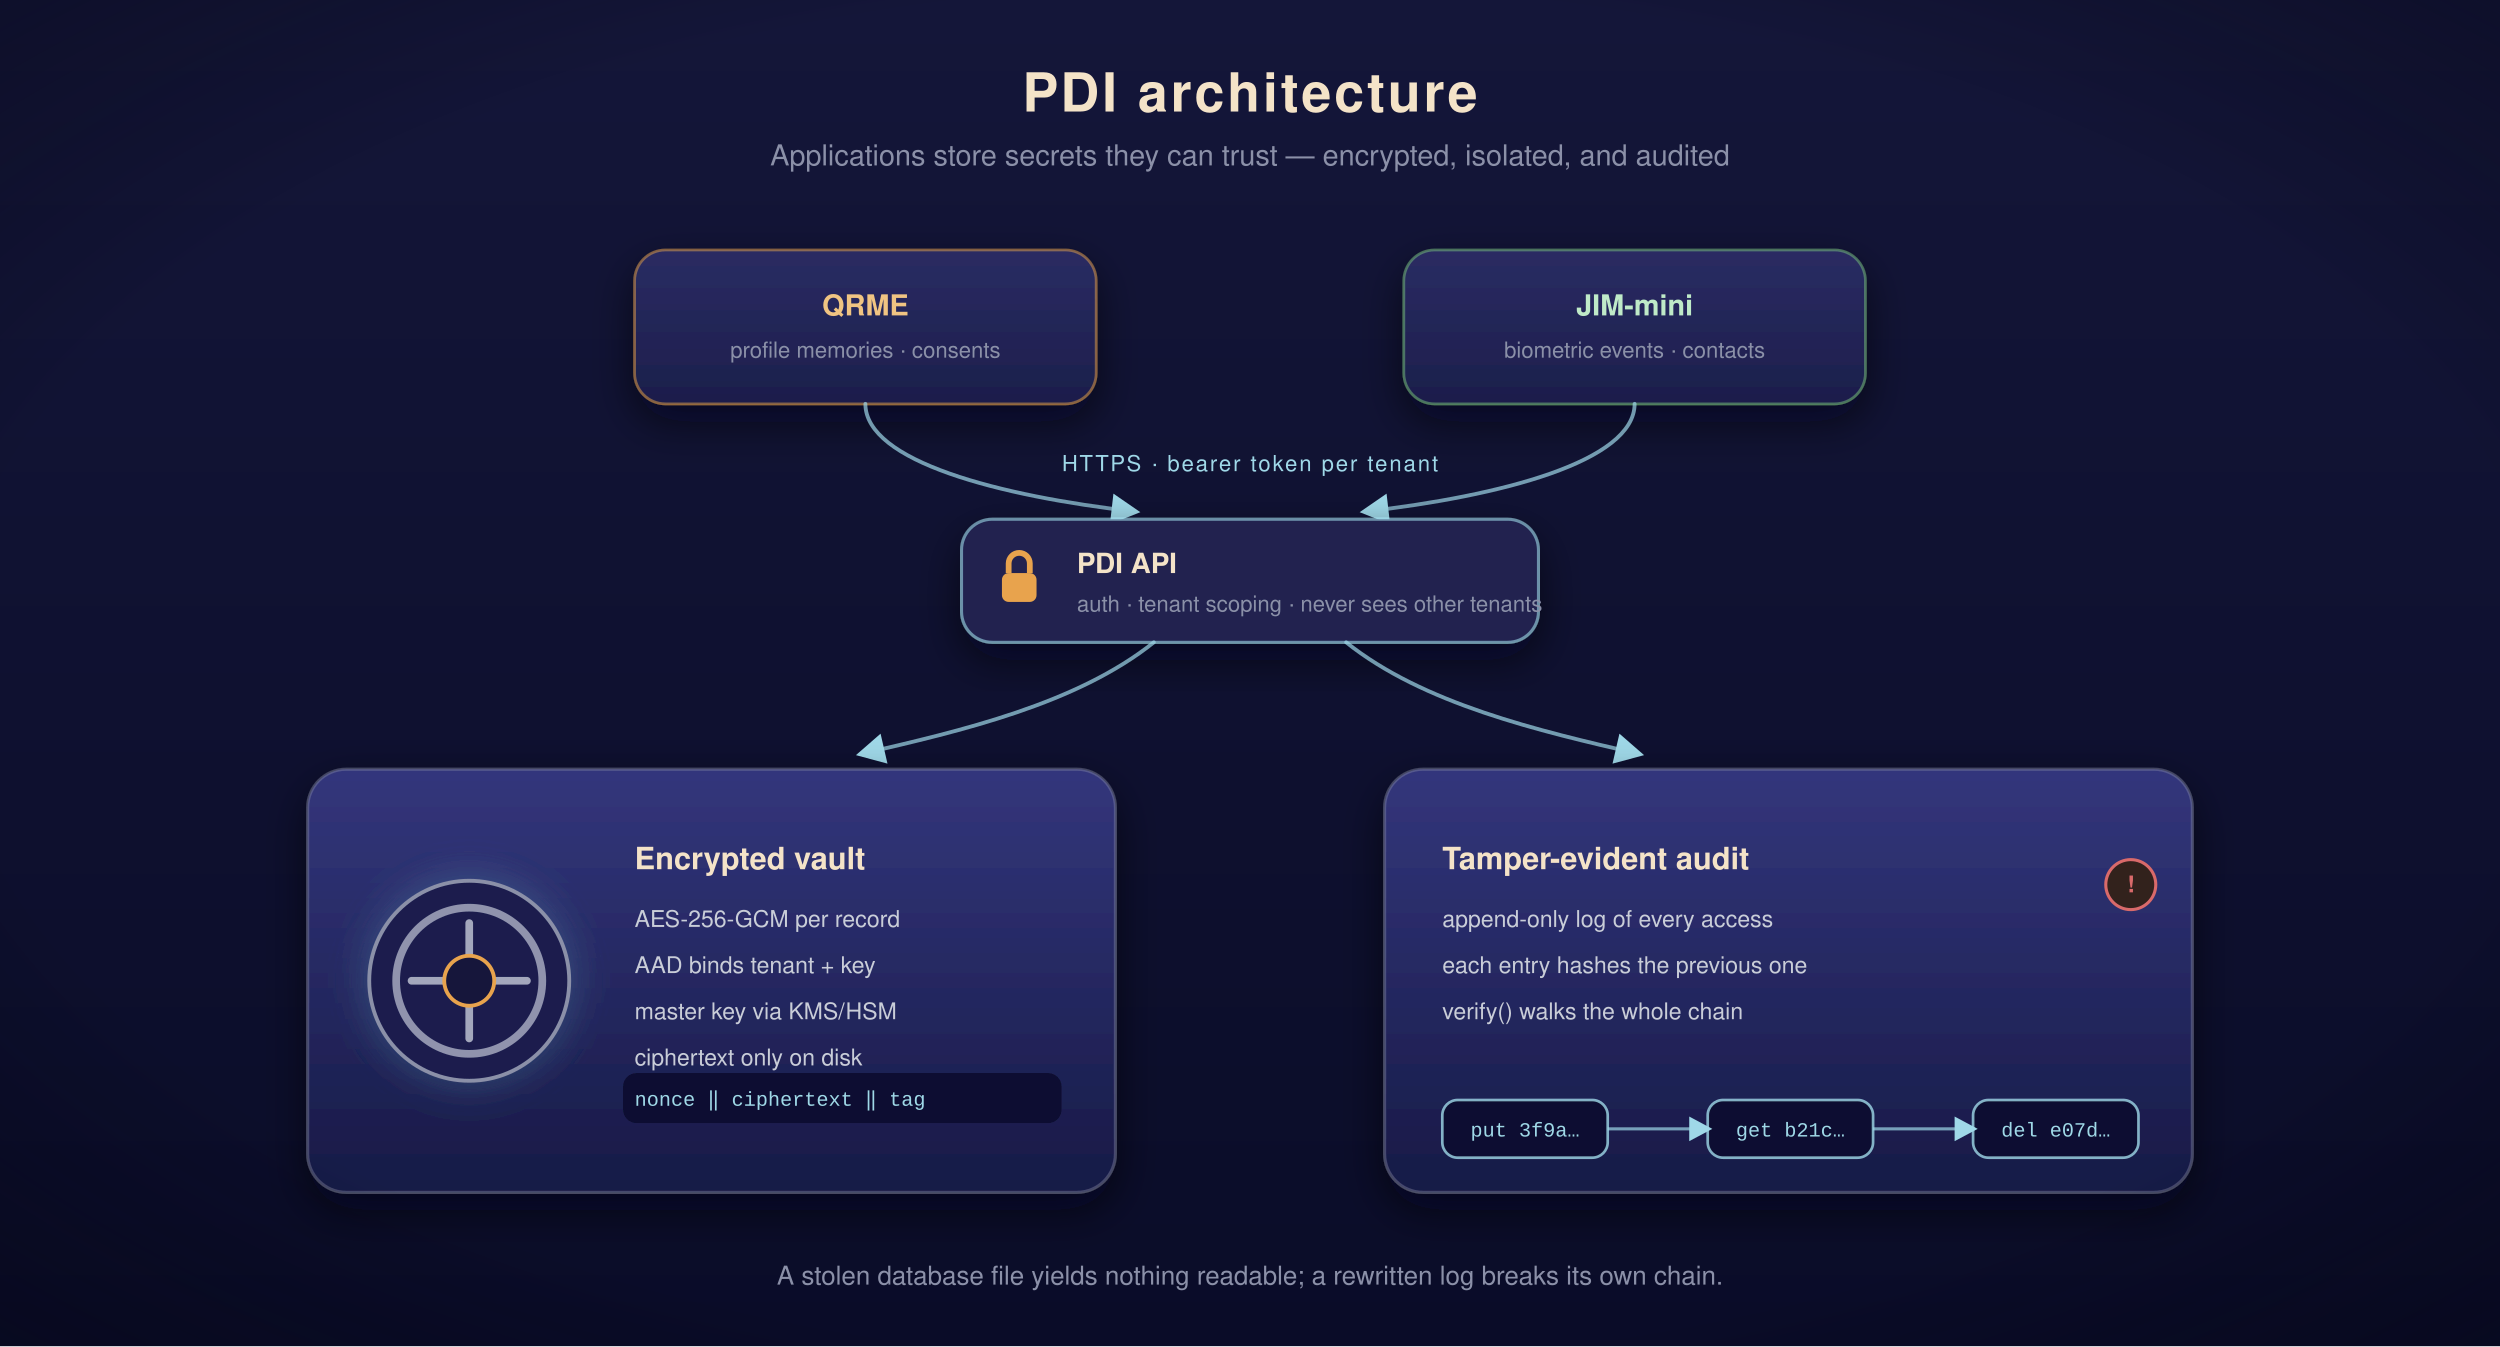
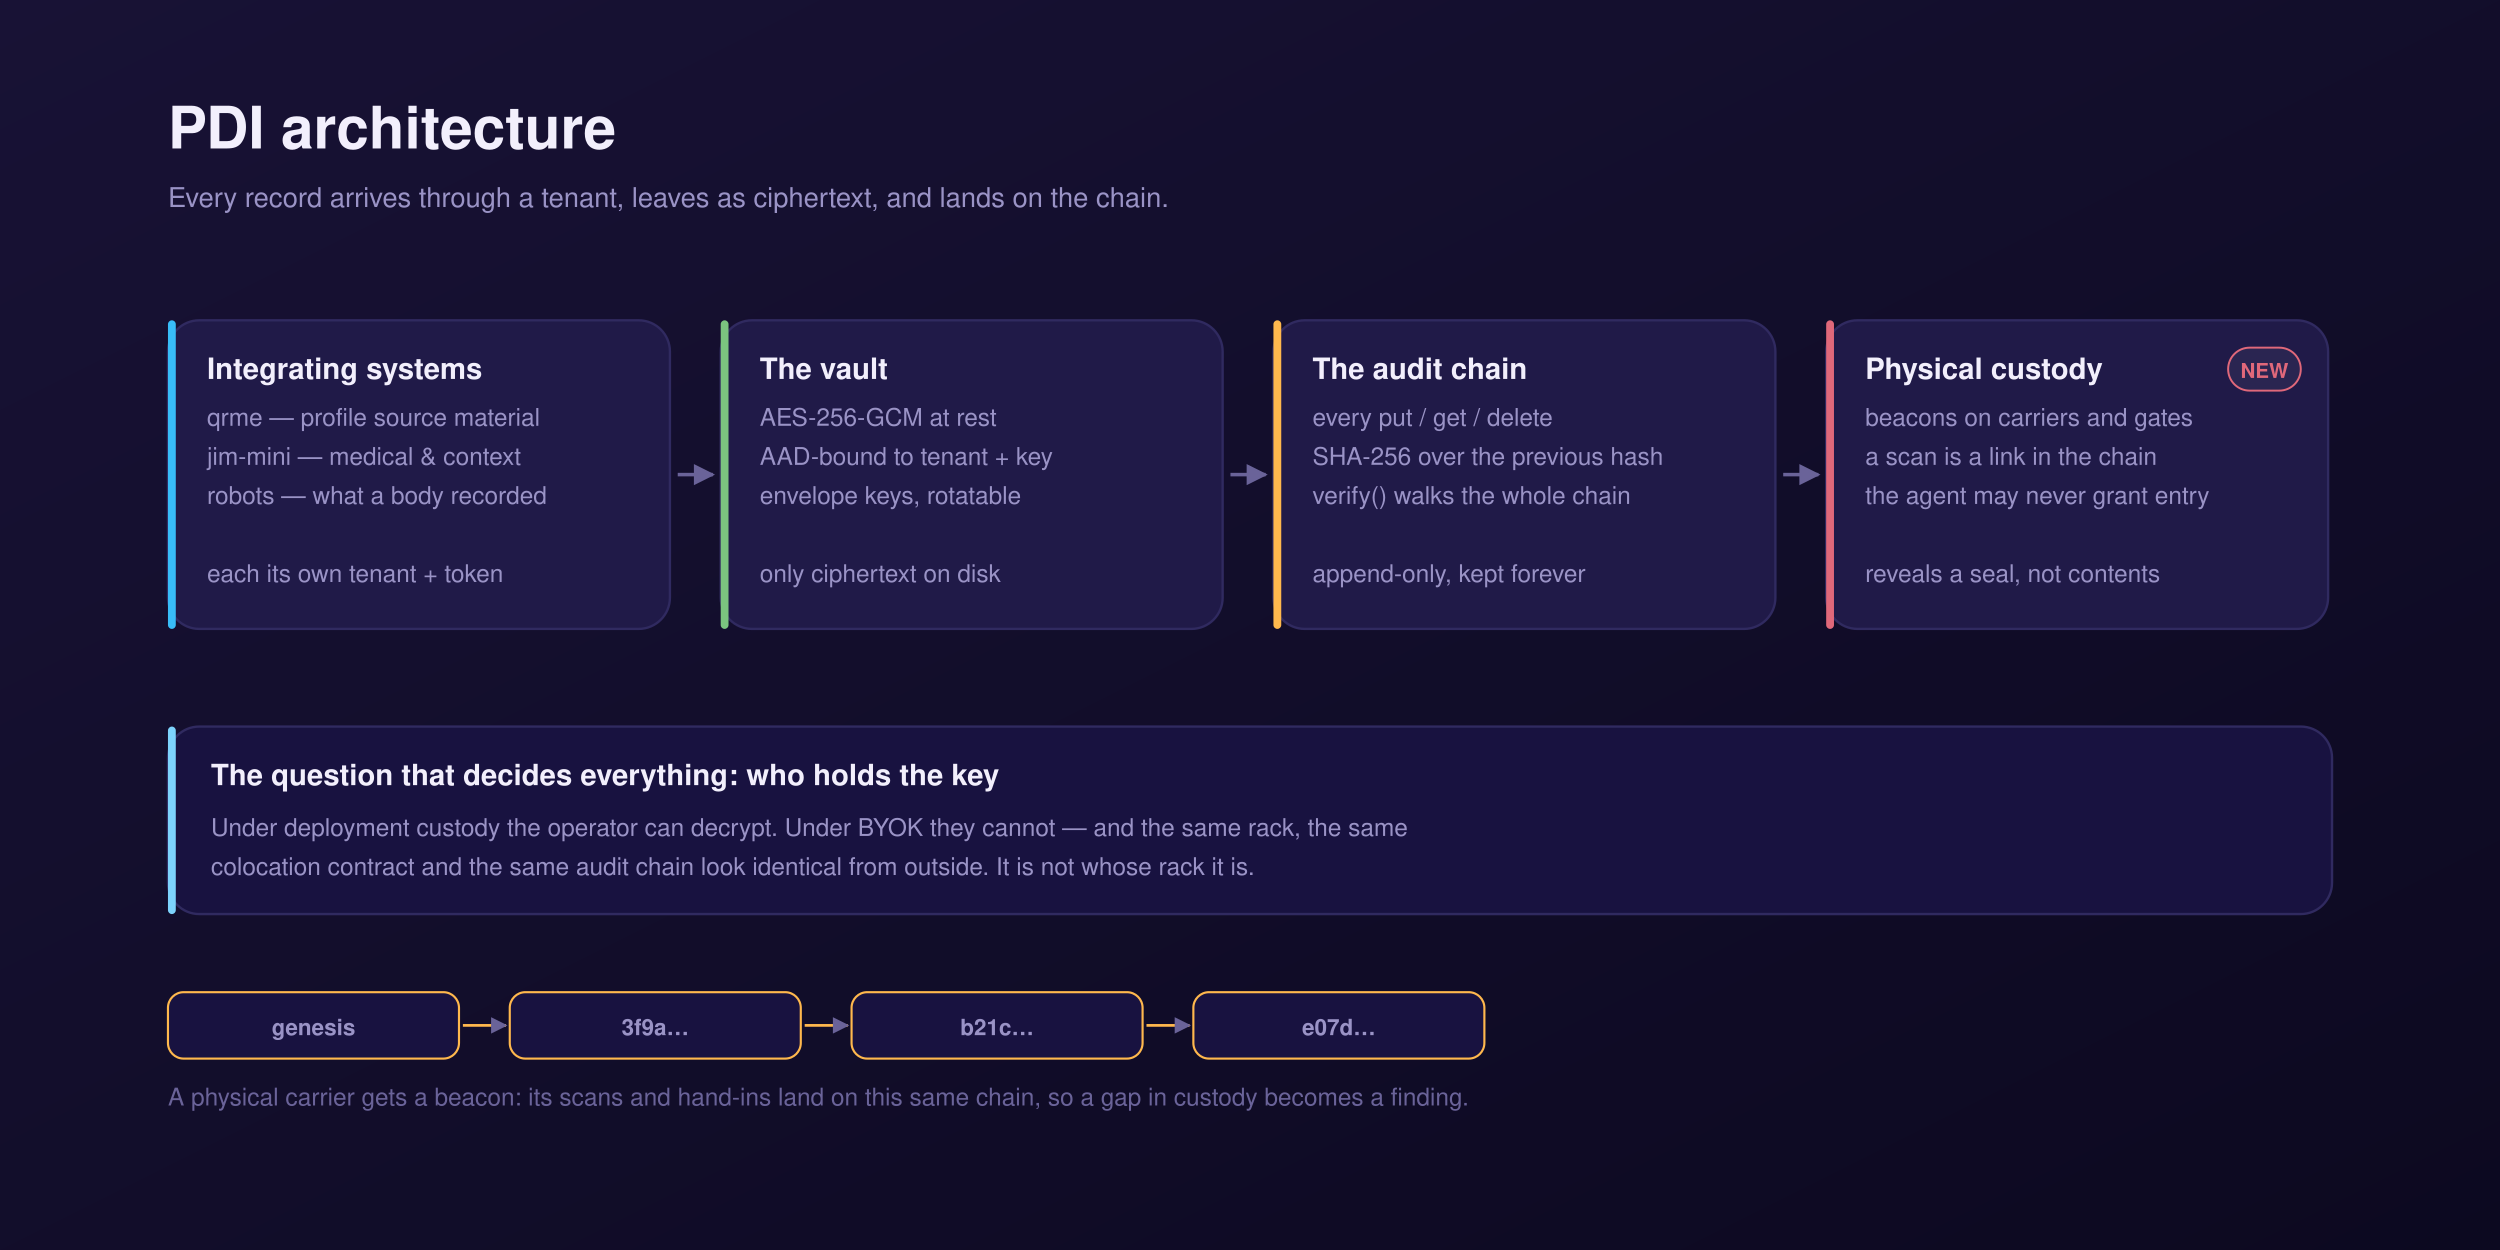
- <svg xmlns="http://www.w3.org/2000/svg" role="img" aria-labelledby="t d" viewBox="0 0 1300 700" width="1300" height="700" font-family="Helvetica, Arial, sans-serif">
+ <svg xmlns="http://www.w3.org/2000/svg" role="img" aria-labelledby="t d" viewBox="0 0 1280 640" width="1280" height="640" font-family="Helvetica, Arial, sans-serif">
  <defs>
-     <linearGradient id="xbg" x1="0" y1="0" x2="0" y2="1">
-       <stop offset="0" stop-color="#141639" />
-       <stop offset="1" stop-color="#0A0C28" />
+     <linearGradient id="bg" x1="0" y1="0" x2="1" y2="1">
+       <stop offset="0" stop-color="#181235" />
+       <stop offset="1" stop-color="#0c0920" />
    </linearGradient>
-     <radialGradient id="xvign" cx="0.5" cy="0.5" r="0.8">
-       <stop offset="0.64" stop-color="#000" stop-opacity="0" />
-       <stop offset="1" stop-color="#06071C" stop-opacity="0.55" />
+     <linearGradient id="brand" x1="0" y1="0" x2="1" y2="0">
+       <stop offset="0" stop-color="#38bdf8" />
+       <stop offset="1" stop-color="#7dd3fc" />
+     </linearGradient>
+     <radialGradient id="glow" cx="50%" cy="50%" r="50%">
+       <stop offset="0" stop-color="#38bdf8" stop-opacity="0.34" />
+       <stop offset="1" stop-color="#38bdf8" stop-opacity="0" />
    </radialGradient>
-     <linearGradient id="xcard" x1="0" y1="0" x2="0" y2="1">
-       <stop offset="0" stop-color="#2A2C63" />
-       <stop offset="1" stop-color="#1C1E4B" />
-     </linearGradient>
-     <linearGradient id="xvault" x1="0" y1="0" x2="0" y2="1">
-       <stop offset="0" stop-color="#33367C" />
-       <stop offset="1" stop-color="#171A46" />
-     </linearGradient>
-     <filter id="xshadow" x="-40%" y="-40%" width="180%" height="180%">
-       <feDropShadow dx="0" dy="9" stdDeviation="11" flood-color="#04051A" flood-opacity="0.6" />
-     </filter>
-     <filter id="xsoft" x="-80%" y="-80%" width="260%" height="260%">
-       <feGaussianBlur stdDeviation="10" />
-     </filter>
-     <marker id="xarrow" markerWidth="10" markerHeight="10" refX="7" refY="5" orient="auto">
-       <path d="M1 1 L8.5 5 L1 9 Z" fill="#9FD8E8" />
+     <marker id="ah" viewBox="0 0 10 10" refX="9" refY="5" markerWidth="6" markerHeight="6" orient="auto-start-reverse">
+       <path d="M0 0 L10 5 L0 10 z" fill="#6a6399" />
    </marker>
  </defs>
-   <rect width="1300" height="700" fill="url(#xbg)" />
-   <text x="650" y="58" text-anchor="middle" font-size="28" font-weight="bold" fill="#F4E3C8" letter-spacing="1.5">PDI architecture</text>
-   <text x="650" y="86" text-anchor="middle" font-size="15" fill="#8B90A8">Applications store secrets they can trust — encrypted, isolated, and audited</text>
-   <g filter="url(#xshadow)" text-anchor="middle">
-     <g transform="translate(330 130)">
-       <rect width="240" height="80" rx="16" fill="url(#xcard)" />
-       <rect width="240" height="80" rx="16" fill="none" stroke="#E8A34D" stroke-opacity="0.5" stroke-width="1.4" />
-       <text x="120" y="34" font-size="15" font-weight="bold" fill="#F0C482">QRME</text>
-       <text x="120" y="56" font-size="11.5" fill="#8B90A8">profile memories · consents</text>
-     </g>
-     <g transform="translate(730 130)">
-       <rect width="240" height="80" rx="16" fill="url(#xcard)" />
-       <rect width="240" height="80" rx="16" fill="none" stroke="#7BC47F" stroke-opacity="0.5" stroke-width="1.4" />
-       <text x="120" y="34" font-size="15" font-weight="bold" fill="#BFEAC8">JIM-mini</text>
-       <text x="120" y="56" font-size="11.5" fill="#8B90A8">biometric events · contacts</text>
-     </g>
-   </g>
-   <g fill="none" stroke="#9FD8E8" stroke-width="2" stroke-opacity="0.7" stroke-linecap="round">
-     <path d="M450 210 C450 240 520 258 590 266" marker-end="url(#xarrow)" />
-     <path d="M850 210 C850 240 780 258 710 266" marker-end="url(#xarrow)" />
-   </g>
-   <text x="650" y="245" text-anchor="middle" font-size="11.5" fill="#9FD8E8" letter-spacing="1">HTTPS · bearer token per tenant</text>
-   <g transform="translate(500 270)" filter="url(#xshadow)">
-     <rect width="300" height="64" rx="16" fill="#20224F" />
-     <rect width="300" height="64" rx="16" fill="none" stroke="#9FD8E8" stroke-opacity="0.6" stroke-width="1.6" />
-     <g transform="translate(30 32)">
-       <rect x="-9" y="-4" width="18" height="15" rx="3.5" fill="#E8A34D" />
-       <path d="M-5.5 -4 v-5 a5.5 5.5 0 0 1 11 0 v5" fill="none" stroke="#E8A34D" stroke-width="3" />
-     </g>
-     <text x="60" y="28" font-size="14.5" font-weight="bold" fill="#F4E3C8">PDI API</text>
-     <text x="60" y="48" font-size="11.5" fill="#8B90A8">auth · tenant scoping · never sees other tenants</text>
-   </g>
-   <g fill="none" stroke="#9FD8E8" stroke-width="2" stroke-opacity="0.7" stroke-linecap="round">
-     <path d="M600 334 C560 366 500 380 448 392" marker-end="url(#xarrow)" />
-     <path d="M700 334 C740 366 800 380 852 392" marker-end="url(#xarrow)" />
-   </g>
-   <g transform="translate(160 400)" filter="url(#xshadow)">
-     <rect width="420" height="220" rx="20" fill="url(#xvault)" />
-     <rect width="420" height="220" rx="20" fill="none" stroke="#8B90A8" stroke-opacity="0.4" stroke-width="1.6" />
-     <g transform="translate(84 110)">
-       <g filter="url(#xsoft)">
-         <circle r="54" fill="#5FA8C0" opacity="0.3" />
-       </g>
-       <circle r="52" fill="#1B1D4E" stroke="#8B90A8" stroke-width="2" />
-       <circle r="38" fill="none" stroke="#DDE1EC" stroke-opacity="0.6" stroke-width="4" />
-       <g stroke="#DDE1EC" stroke-opacity="0.7" stroke-width="4" stroke-linecap="round">
-         <line y1="-30" y2="30" />
-         <line x1="-30" x2="30" />
-       </g>
-       <circle r="13" fill="#12143B" stroke="#E8A34D" stroke-width="2" />
-     </g>
-     <text x="170" y="52" font-size="16" font-weight="bold" fill="#F4E3C8">Encrypted vault</text>
-     <g font-size="12" fill="#C9CDD8">
-       <text x="170" y="82">AES-256-GCM per record</text>
-       <text x="170" y="106">AAD binds tenant + key</text>
-       <text x="170" y="130">master key via KMS/HSM</text>
-       <text x="170" y="154">ciphertext only on disk</text>
-     </g>
-     <g transform="translate(170 172)" font-family="Courier New, monospace" font-size="10.5">
-       <rect x="-6" y="-14" width="228" height="26" rx="7" fill="#0D0F30" />
-       <text fill="#9FD8E8" y="3">nonce ‖ ciphertext ‖ tag</text>
-     </g>
-   </g>
-   <g transform="translate(720 400)" filter="url(#xshadow)">
-     <rect width="420" height="220" rx="20" fill="url(#xvault)" />
-     <rect width="420" height="220" rx="20" fill="none" stroke="#8B90A8" stroke-opacity="0.4" stroke-width="1.6" />
-     <text x="30" y="52" font-size="16" font-weight="bold" fill="#F4E3C8">Tamper-evident audit</text>
-     <g font-size="12" fill="#C9CDD8">
-       <text x="30" y="82">append-only log of every access</text>
-       <text x="30" y="106">each entry hashes the previous one</text>
-       <text x="30" y="130">verify() walks the whole chain</text>
-     </g>
-     <g transform="translate(30 172)">
-       <g fill="#0D0F30" stroke="#9FD8E8" stroke-opacity="0.8" stroke-width="1.4">
-         <rect width="86" height="30" rx="8" />
-         <rect x="138" width="86" height="30" rx="8" />
-         <rect x="276" width="86" height="30" rx="8" />
-       </g>
-       <g font-size="10.5" fill="#9FD8E8" text-anchor="middle" font-family="Courier New, monospace">
-         <text x="43" y="19">put 3f9a…</text>
-         <text x="181" y="19">get b21c…</text>
-         <text x="319" y="19">del e07d…</text>
-       </g>
-       <g stroke="#9FD8E8" stroke-width="1.6" fill="none" stroke-opacity="0.7">
-         <path d="M86 15 H138" marker-end="url(#xarrow)" />
-         <path d="M224 15 H276" marker-end="url(#xarrow)" />
-       </g>
-     </g>
-     <g transform="translate(388 60)">
-       <circle r="13" fill="#33201F" stroke="#D96A6A" stroke-width="1.6" />
-       <text y="4" text-anchor="middle" font-size="12" fill="#D96A6A" font-weight="bold">!</text>
-     </g>
-   </g>
-   <text x="650" y="668" text-anchor="middle" font-size="13.5" fill="#8B90A8">A stolen database file yields nothing readable; a rewritten log breaks its own chain.</text>
-   <rect width="1300" height="700" fill="url(#xvign)" />
+   <rect width="1280" height="640" fill="url(#bg)" />
+   <text x="86" y="76" font-size="30" fill="#f2effc" font-weight="800" text-anchor="start">PDI architecture</text>
+   <text x="86" y="106" font-size="14" fill="#9a93c6" font-weight="400" text-anchor="start">Every record arrives through a tenant, leaves as ciphertext, and lands on the chain.</text>
+   <rect x="86" y="164" width="257" height="158" rx="16" fill="#201a48" stroke="#302a60" stroke-width="1.2" />
+   <rect x="86" y="164" width="4" height="158" rx="2" fill="#38bdf8" />
+   <text x="106" y="194" font-size="15" fill="#f2effc" font-weight="700" text-anchor="start">Integrating systems</text>
+   <text x="106" y="218" font-size="12.5" fill="#9a93c6" font-weight="400" text-anchor="start">qrme — profile source material</text>
+   <text x="106" y="238" font-size="12.5" fill="#9a93c6" font-weight="400" text-anchor="start">jim-mini — medical &amp; context</text>
+   <text x="106" y="258" font-size="12.5" fill="#9a93c6" font-weight="400" text-anchor="start">robots — what a body recorded</text>
+   <text x="106" y="278" font-size="12.5" fill="#9a93c6" font-weight="400" text-anchor="start" />
+   <text x="106" y="298" font-size="12.5" fill="#9a93c6" font-weight="400" text-anchor="start">each its own tenant + token</text>
+   <path d="M347 243 L365 243" stroke="#6a6399" stroke-width="1.8" fill="none" marker-end="url(#ah)" />
+   <rect x="369" y="164" width="257" height="158" rx="16" fill="#201a48" stroke="#302a60" stroke-width="1.2" />
+   <rect x="369" y="164" width="4" height="158" rx="2" fill="#7bc47f" />
+   <text x="389" y="194" font-size="15" fill="#f2effc" font-weight="700" text-anchor="start">The vault</text>
+   <text x="389" y="218" font-size="12.5" fill="#9a93c6" font-weight="400" text-anchor="start">AES-256-GCM at rest</text>
+   <text x="389" y="238" font-size="12.5" fill="#9a93c6" font-weight="400" text-anchor="start">AAD-bound to tenant + key</text>
+   <text x="389" y="258" font-size="12.5" fill="#9a93c6" font-weight="400" text-anchor="start">envelope keys, rotatable</text>
+   <text x="389" y="278" font-size="12.5" fill="#9a93c6" font-weight="400" text-anchor="start" />
+   <text x="389" y="298" font-size="12.5" fill="#9a93c6" font-weight="400" text-anchor="start">only ciphertext on disk</text>
+   <path d="M630 243 L648 243" stroke="#6a6399" stroke-width="1.8" fill="none" marker-end="url(#ah)" />
+   <rect x="652" y="164" width="257" height="158" rx="16" fill="#201a48" stroke="#302a60" stroke-width="1.2" />
+   <rect x="652" y="164" width="4" height="158" rx="2" fill="#ffb84d" />
+   <text x="672" y="194" font-size="15" fill="#f2effc" font-weight="700" text-anchor="start">The audit chain</text>
+   <text x="672" y="218" font-size="12.5" fill="#9a93c6" font-weight="400" text-anchor="start">every put / get / delete</text>
+   <text x="672" y="238" font-size="12.5" fill="#9a93c6" font-weight="400" text-anchor="start">SHA-256 over the previous hash</text>
+   <text x="672" y="258" font-size="12.5" fill="#9a93c6" font-weight="400" text-anchor="start">verify() walks the whole chain</text>
+   <text x="672" y="278" font-size="12.5" fill="#9a93c6" font-weight="400" text-anchor="start" />
+   <text x="672" y="298" font-size="12.5" fill="#9a93c6" font-weight="400" text-anchor="start">append-only, kept forever</text>
+   <path d="M913 243 L931 243" stroke="#6a6399" stroke-width="1.8" fill="none" marker-end="url(#ah)" />
+   <rect x="935" y="164" width="257" height="158" rx="16" fill="#201a48" stroke="#302a60" stroke-width="1.2" />
+   <rect x="935" y="164" width="4" height="158" rx="2" fill="#e0687a" />
+   <text x="955" y="194" font-size="15" fill="#f2effc" font-weight="700" text-anchor="start">Physical custody</text>
+   <text x="955" y="218" font-size="12.5" fill="#9a93c6" font-weight="400" text-anchor="start">beacons on carriers and gates</text>
+   <text x="955" y="238" font-size="12.5" fill="#9a93c6" font-weight="400" text-anchor="start">a scan is a link in the chain</text>
+   <text x="955" y="258" font-size="12.5" fill="#9a93c6" font-weight="400" text-anchor="start">the agent may never grant entry</text>
+   <text x="955" y="278" font-size="12.5" fill="#9a93c6" font-weight="400" text-anchor="start" />
+   <text x="955" y="298" font-size="12.5" fill="#9a93c6" font-weight="400" text-anchor="start">reveals a seal, not contents</text>
+   <rect x="1140.8" y="178" width="37.2" height="22" rx="11" fill="rgba(255,255,255,0.05)" stroke="#e0687a" stroke-width="1" />
+   <text x="1159.4" y="193.5" font-size="10.5" fill="#e0687a" font-weight="700" text-anchor="middle">NEW</text>
+   <rect x="86" y="372" width="1108" height="96" rx="16" fill="#181240" stroke="#302a60" stroke-width="1.2" />
+   <rect x="86" y="372" width="4" height="96" rx="2" fill="#7dd3fc" />
+   <text x="108" y="402" font-size="15" fill="#f2effc" font-weight="700" text-anchor="start">The question that decides everything: who holds the key</text>
+   <text x="108" y="428" font-size="12.5" fill="#9a93c6" font-weight="400" text-anchor="start">Under deployment custody the operator can decrypt. Under BYOK they cannot — and the same rack, the same</text>
+   <text x="108" y="448" font-size="12.5" fill="#9a93c6" font-weight="400" text-anchor="start">colocation contract and the same audit chain look identical from outside. It is not whose rack it is.</text>
+   <rect x="86.0" y="508" width="149.0" height="34" rx="8" fill="#181240" stroke="#ffb84d" stroke-width="1.1" />
+   <text x="160.5" y="530" font-size="11.5" fill="#9a93c6" font-weight="600" text-anchor="middle">genesis</text>
+   <path d="M237.0 525 L259.0 525" stroke="#ffb84d" stroke-width="1.4" fill="none" marker-end="url(#ah)" />
+   <rect x="261.0" y="508" width="149.0" height="34" rx="8" fill="#181240" stroke="#ffb84d" stroke-width="1.1" />
+   <text x="335.5" y="530" font-size="11.5" fill="#9a93c6" font-weight="600" text-anchor="middle">3f9a…</text>
+   <path d="M412.0 525 L434.0 525" stroke="#ffb84d" stroke-width="1.4" fill="none" marker-end="url(#ah)" />
+   <rect x="436.0" y="508" width="149.0" height="34" rx="8" fill="#181240" stroke="#ffb84d" stroke-width="1.1" />
+   <text x="510.5" y="530" font-size="11.5" fill="#9a93c6" font-weight="600" text-anchor="middle">b21c…</text>
+   <path d="M587.0 525 L609.0 525" stroke="#ffb84d" stroke-width="1.4" fill="none" marker-end="url(#ah)" />
+   <rect x="611.0" y="508" width="149.0" height="34" rx="8" fill="#181240" stroke="#ffb84d" stroke-width="1.1" />
+   <text x="685.5" y="530" font-size="11.5" fill="#9a93c6" font-weight="600" text-anchor="middle">e07d…</text>
+   <text x="86" y="566" font-size="12.5" fill="#6a6399" font-weight="400" text-anchor="start">A physical carrier gets a beacon: its scans and hand-ins land on this same chain, so a gap in custody becomes a finding.</text>
</svg>
